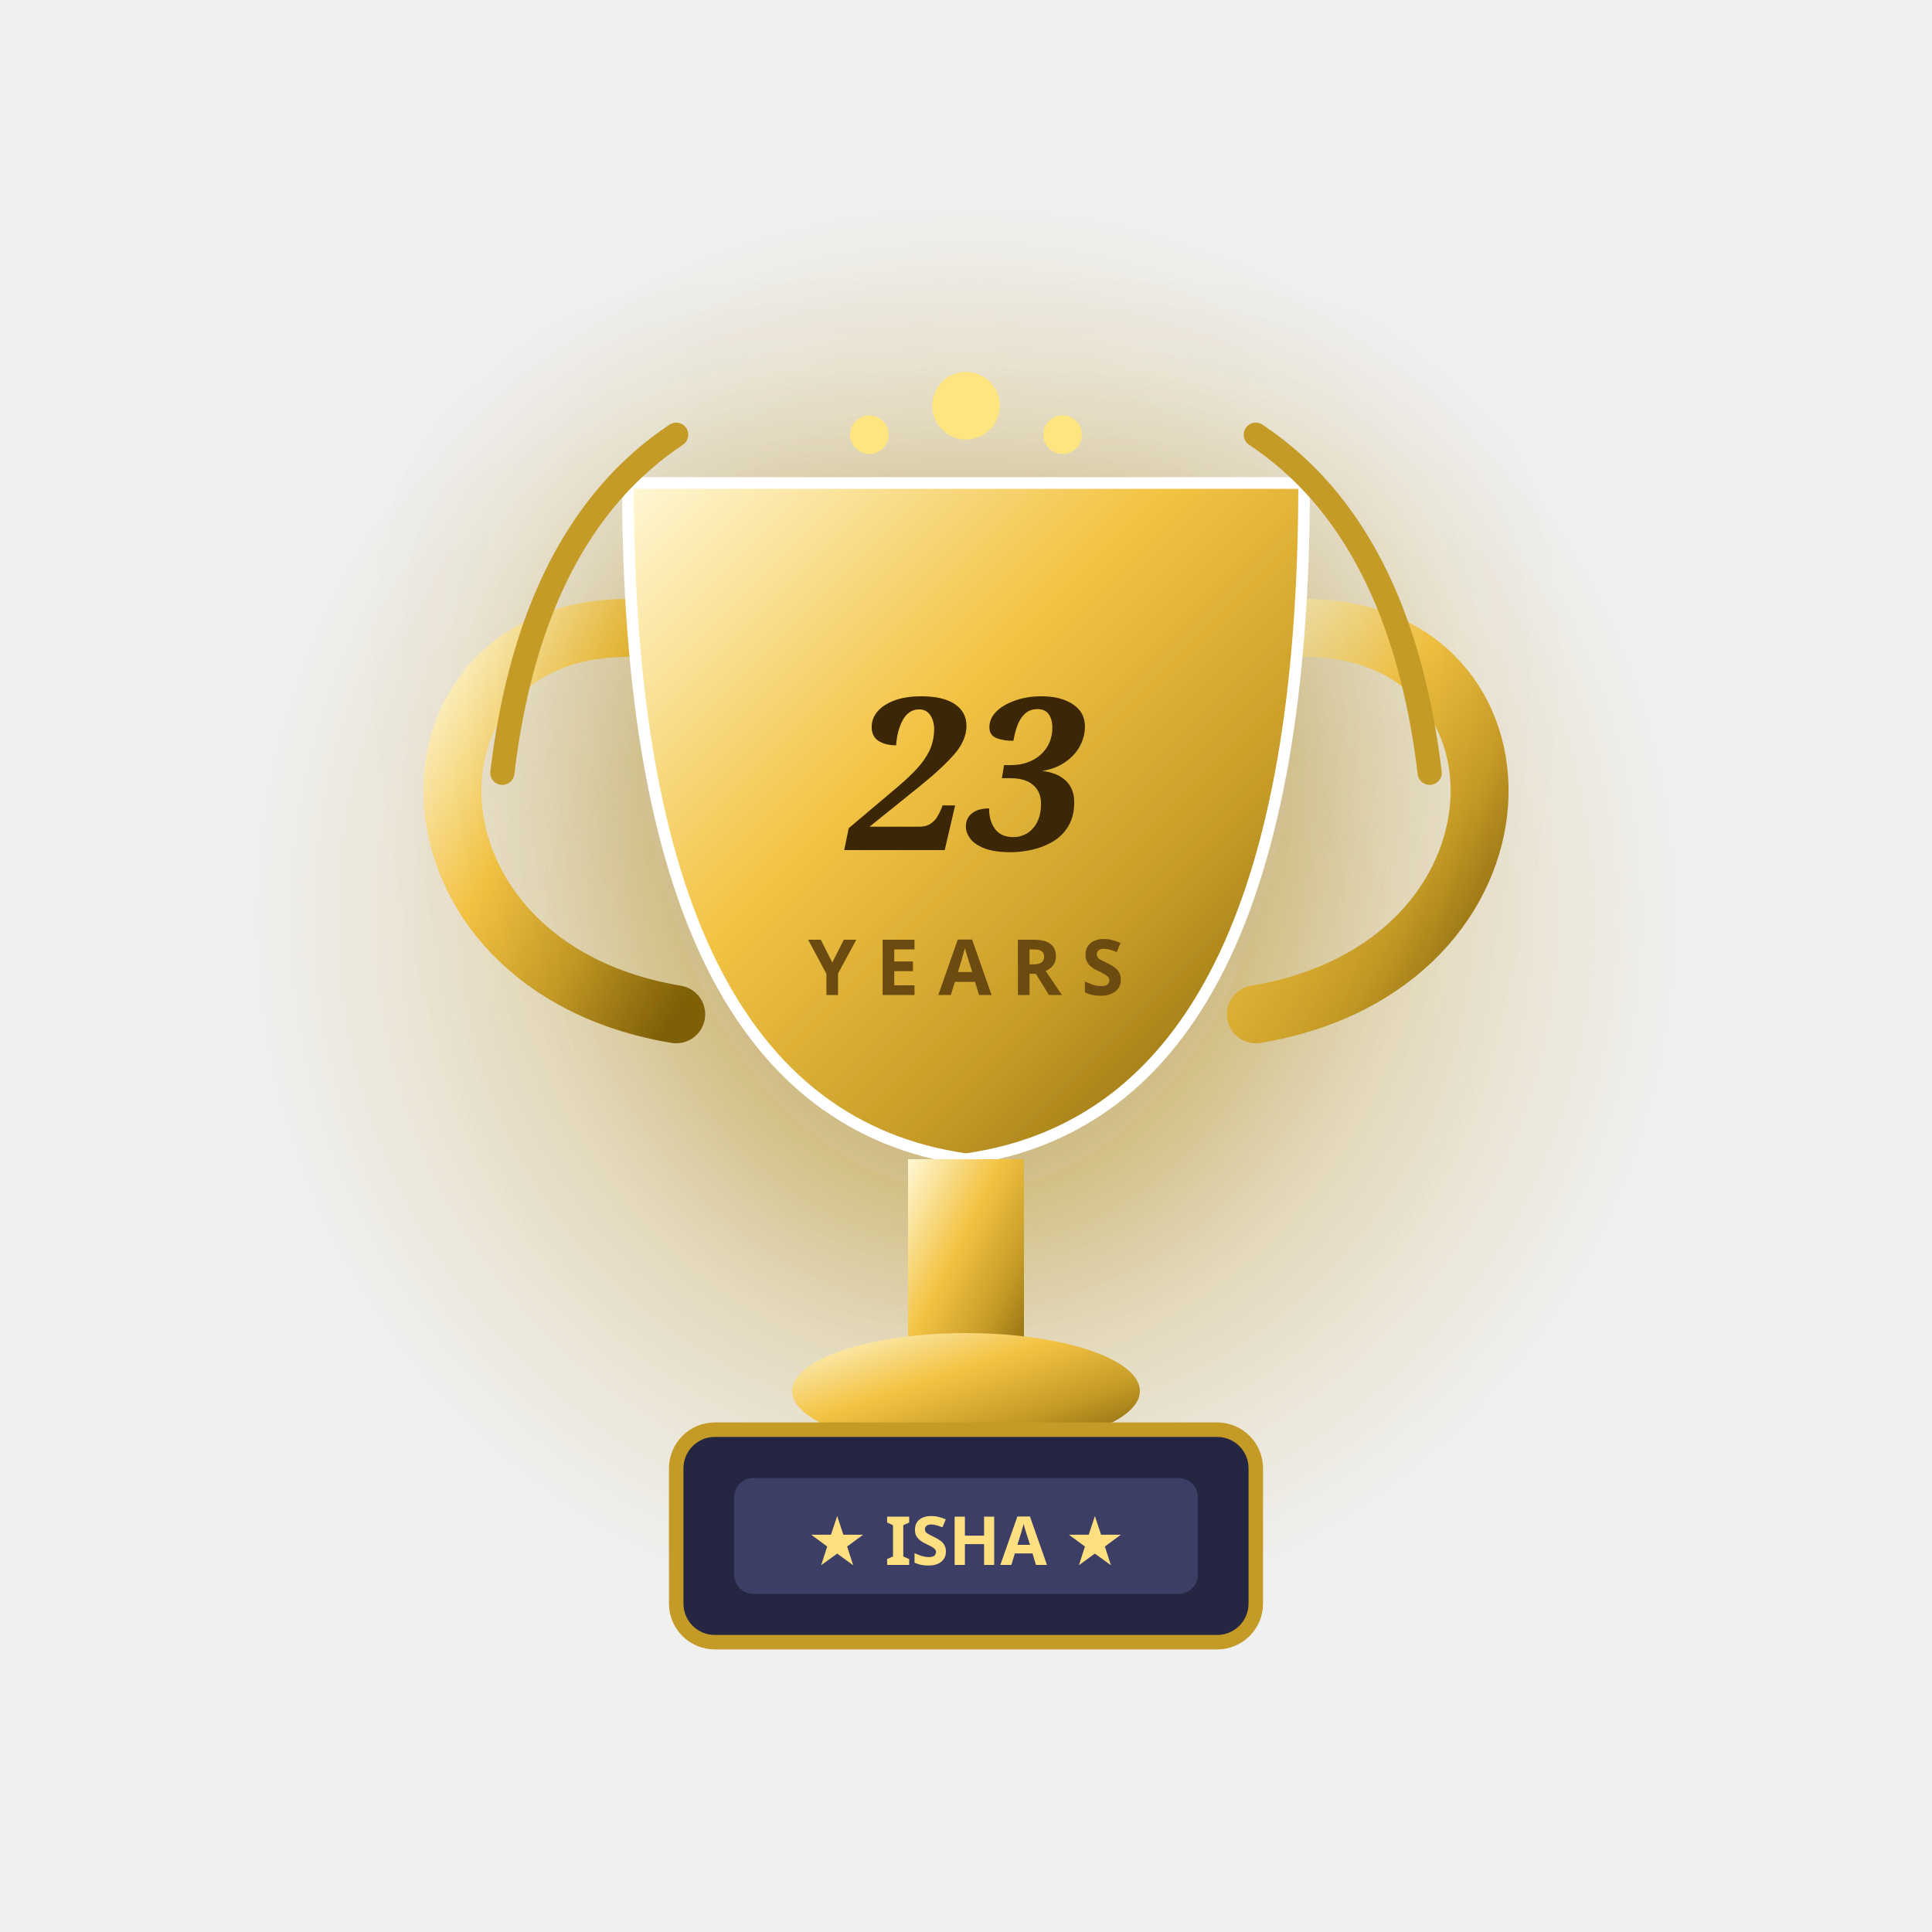
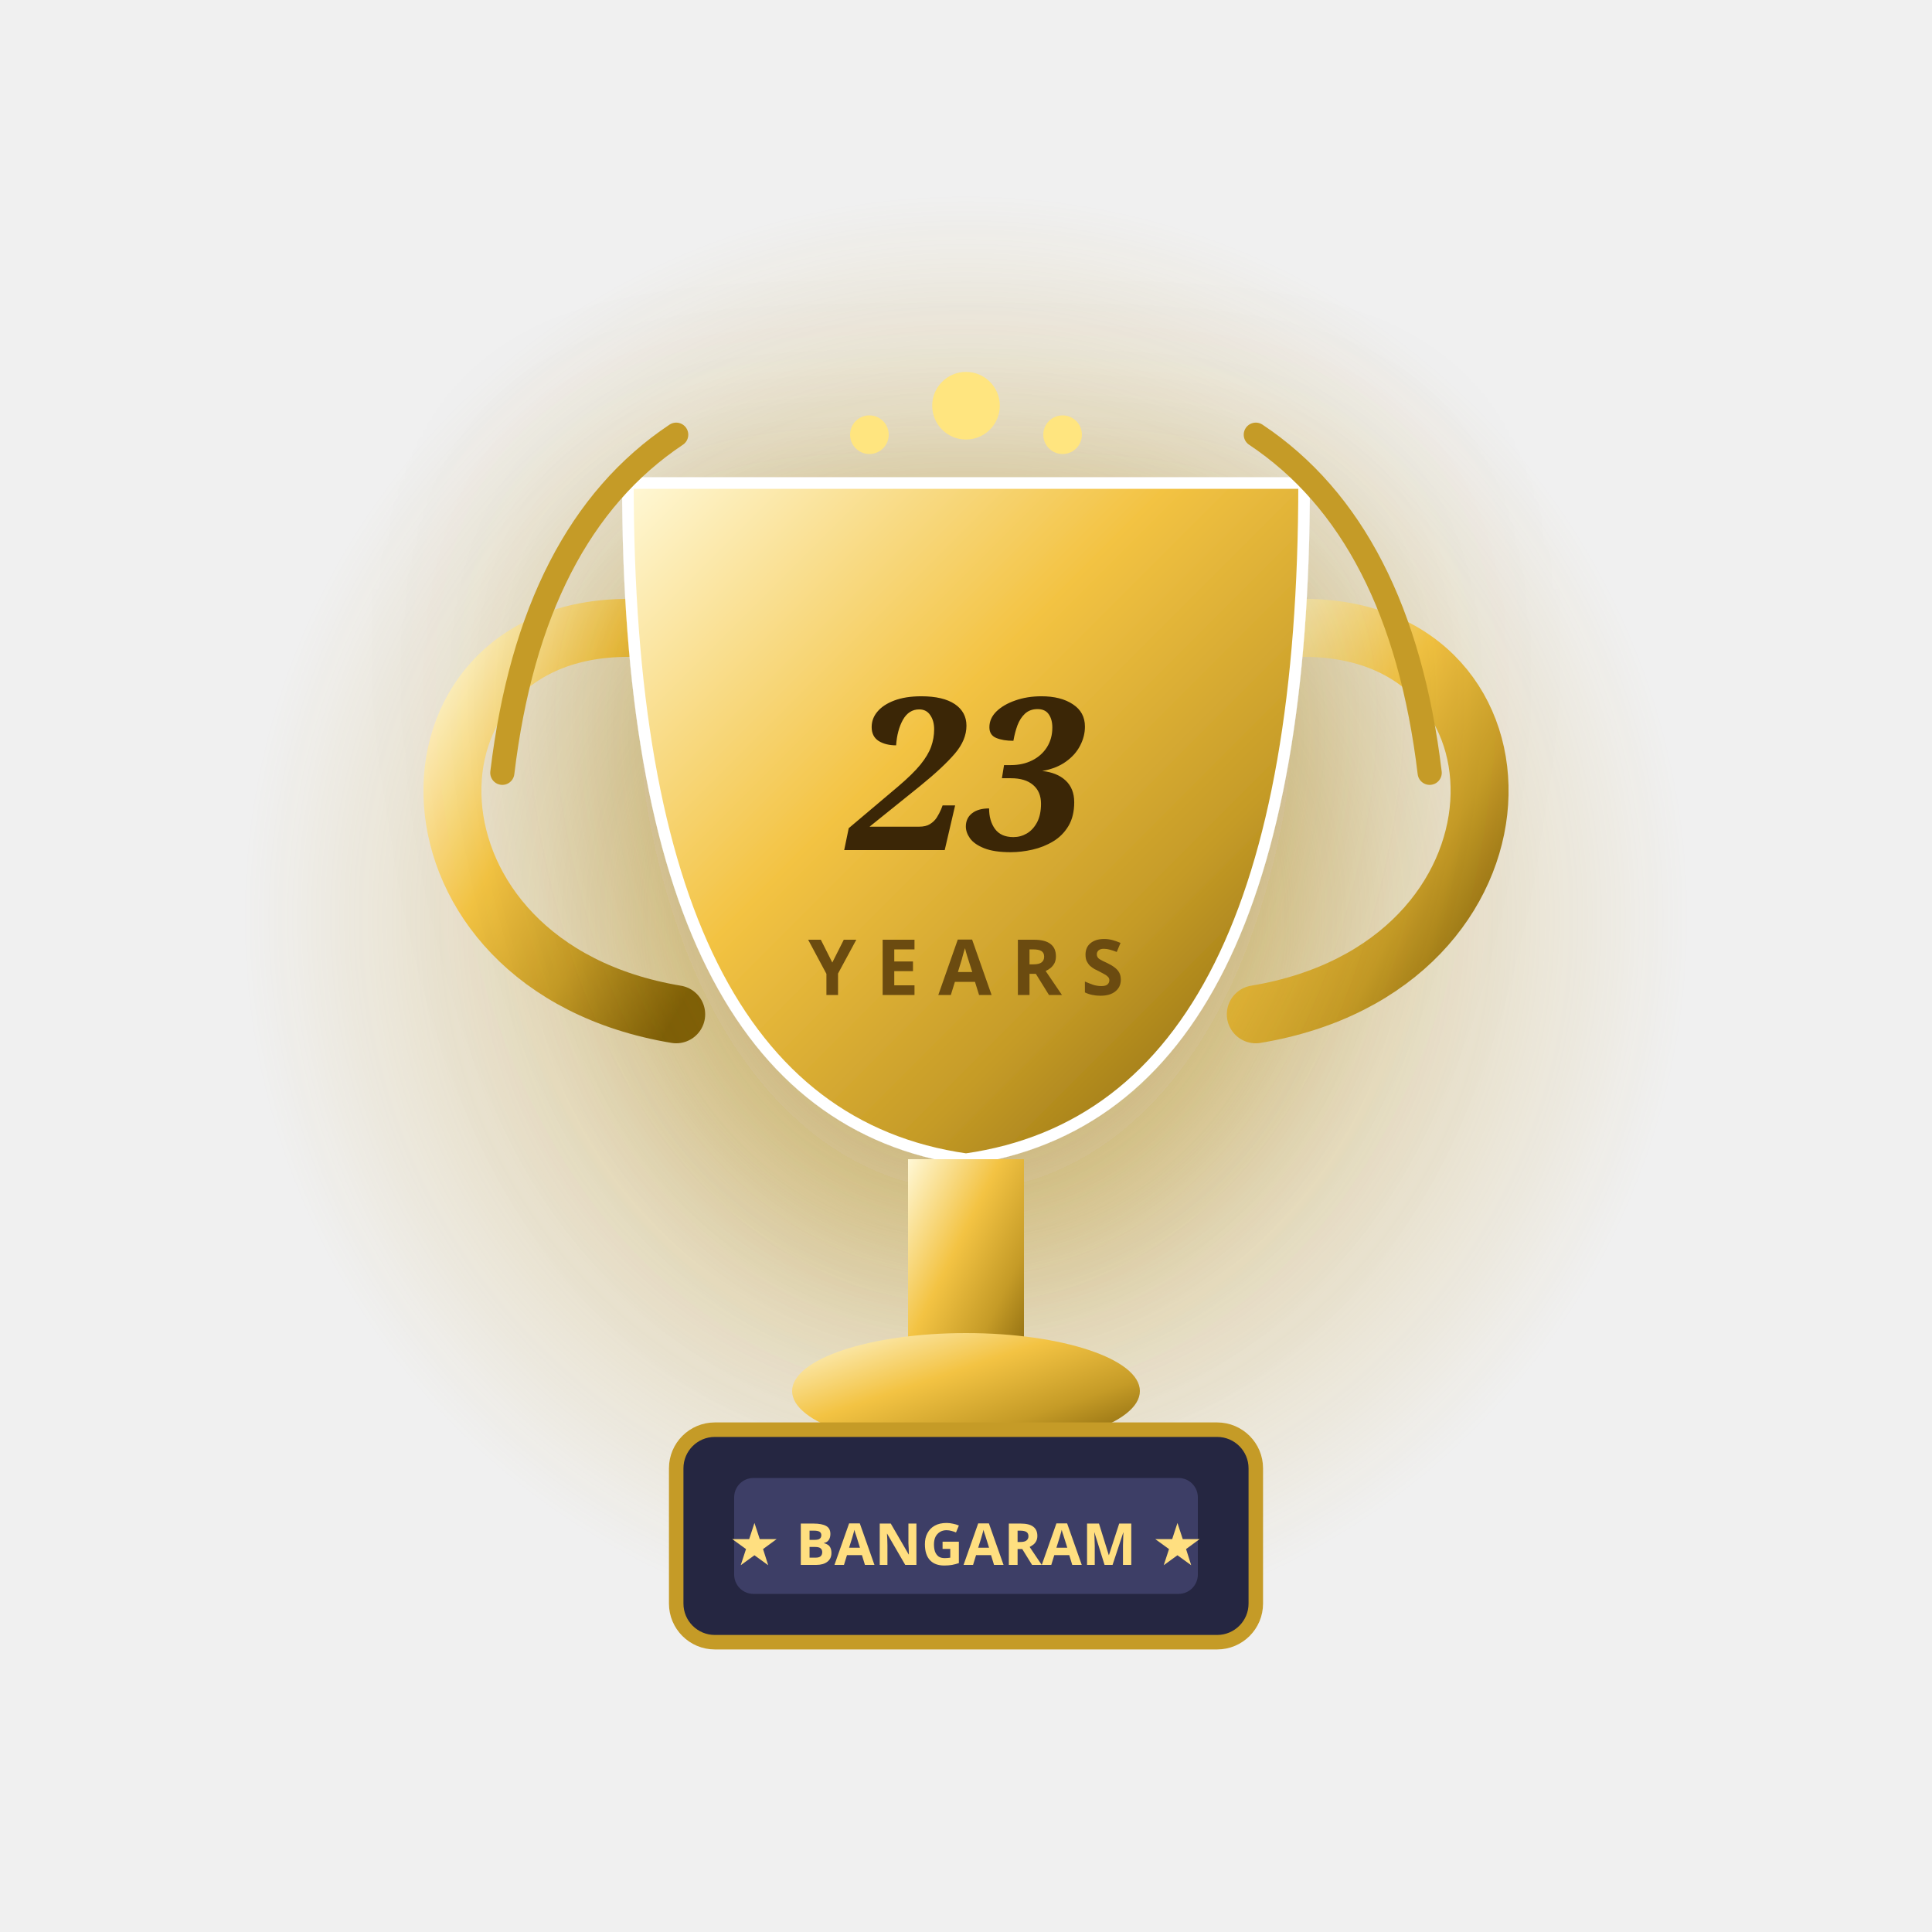
<svg xmlns="http://www.w3.org/2000/svg" viewBox="0 0 200 200" width="100%" height="100%">
  <defs>
    <radialGradient id="trophyGlow" cx="50%" cy="50%" r="50%">
      <stop offset="0%" stop-color="#FFF3B0" stop-opacity="0.85" />
      <stop offset="50%" stop-color="#C59B27" stop-opacity="0.3" />
      <stop offset="100%" stop-color="#C59B27" stop-opacity="0" />
    </radialGradient>
    <linearGradient id="trophyGold" x1="0%" y1="0%" x2="100%" y2="100%">
      <stop offset="0%" stop-color="#FFF8D6" />
      <stop offset="40%" stop-color="#F3C343" />
      <stop offset="70%" stop-color="#C59B27" />
      <stop offset="100%" stop-color="#7C5D08" />
    </linearGradient>
  </defs>
  <style>
    @keyframes trophyShine { 0%, 100% { transform: translateY(0); } 50% { transform: translateY(-5px); } }
    @keyframes laurelSway { 0%, 100% { opacity: 0.8; } 50% { opacity: 1; } }
    .trophy-group { animation: trophyShine 4s ease-in-out infinite; }
  </style>
  <circle cx="100" cy="95" r="75" fill="url(#trophyGlow)" />
  <g class="trophy-group">
    <path d="M65 65 C40 65 40 100 70 105" stroke="url(#trophyGold)" stroke-width="6" fill="none" stroke-linecap="round" />
    <path d="M135 65 C160 65 160 100 130 105" stroke="url(#trophyGold)" stroke-width="6" fill="none" stroke-linecap="round" />
    <path d="M65 50 L135 50 Q135 115 100 120 Q65 115 65 50 Z" fill="url(#trophyGold)" stroke="#FFF" stroke-width="1.2" filter="drop-shadow(0 6px 12px rgba(140,109,21,0.4))" />
    <text x="100" y="88" font-family="'Cinzel Decorative', serif, Georgia" font-size="22" font-weight="bold" fill="#3B2606" text-anchor="middle" font-style="italic">23</text>
    <text x="100" y="103" font-family="sans-serif" font-size="8" font-weight="bold" fill="#6B4B10" text-anchor="middle" letter-spacing="2">YEARS</text>
    <rect x="94" y="120" width="12" height="24" fill="url(#trophyGold)" />
    <ellipse cx="100" cy="144" rx="18" ry="6" fill="url(#trophyGold)" />
    <rect x="70" y="148" width="60" height="22" rx="4" fill="#252641" stroke="#C59B27" stroke-width="1.5" />
    <rect x="76" y="153" width="48" height="12" rx="2" fill="#3D3E66" />
-     <text x="100" y="162" font-family="sans-serif" font-size="7" font-weight="bold" fill="#FFDF80" text-anchor="middle">★ ISHA ★</text>
+     <text x="100" y="162" font-family="sans-serif" font-size="6" font-weight="bold" fill="#FFDF80" text-anchor="middle">★ BANGARAM ★</text>
    <path d="M52 80 Q55 55 70 45" stroke="#C59B27" stroke-width="2.5" fill="none" stroke-linecap="round" />
    <path d="M148 80 Q145 55 130 45" stroke="#C59B27" stroke-width="2.5" fill="none" stroke-linecap="round" />
    <circle cx="100" cy="42" r="3.5" fill="#FFE57F" />
    <circle cx="90" cy="45" r="2" fill="#FFE57F" />
    <circle cx="110" cy="45" r="2" fill="#FFE57F" />
  </g>
</svg>
